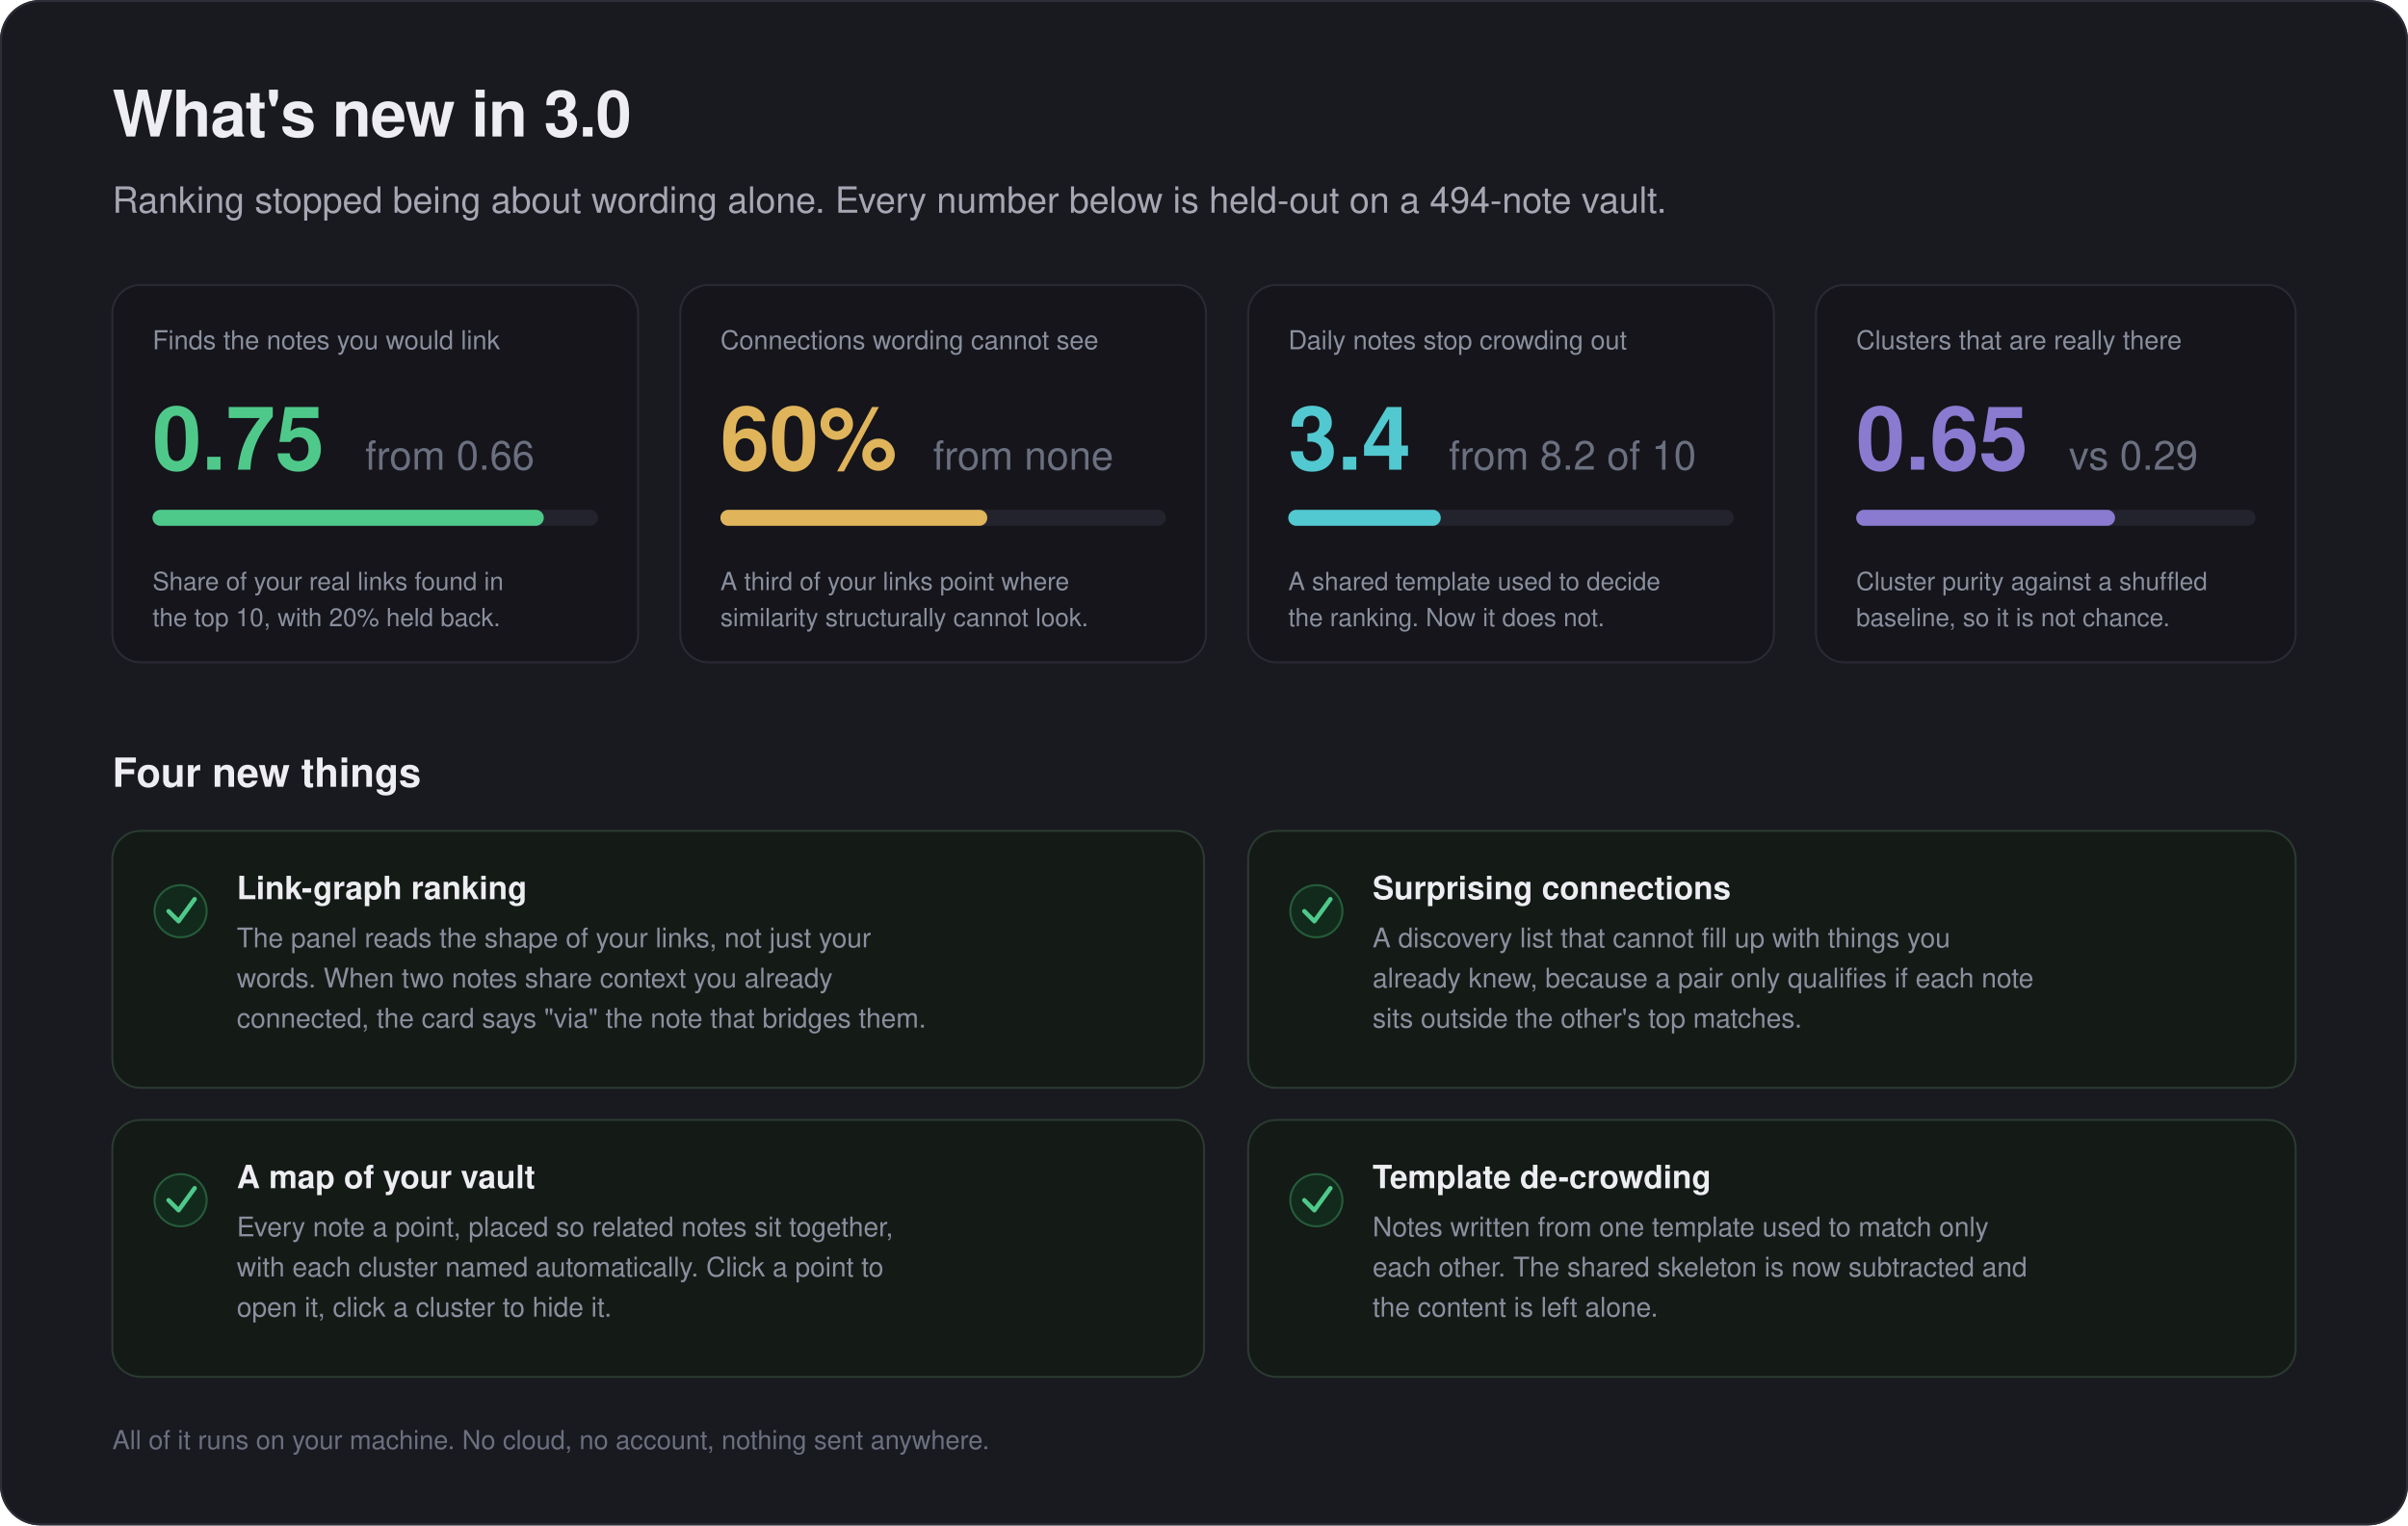
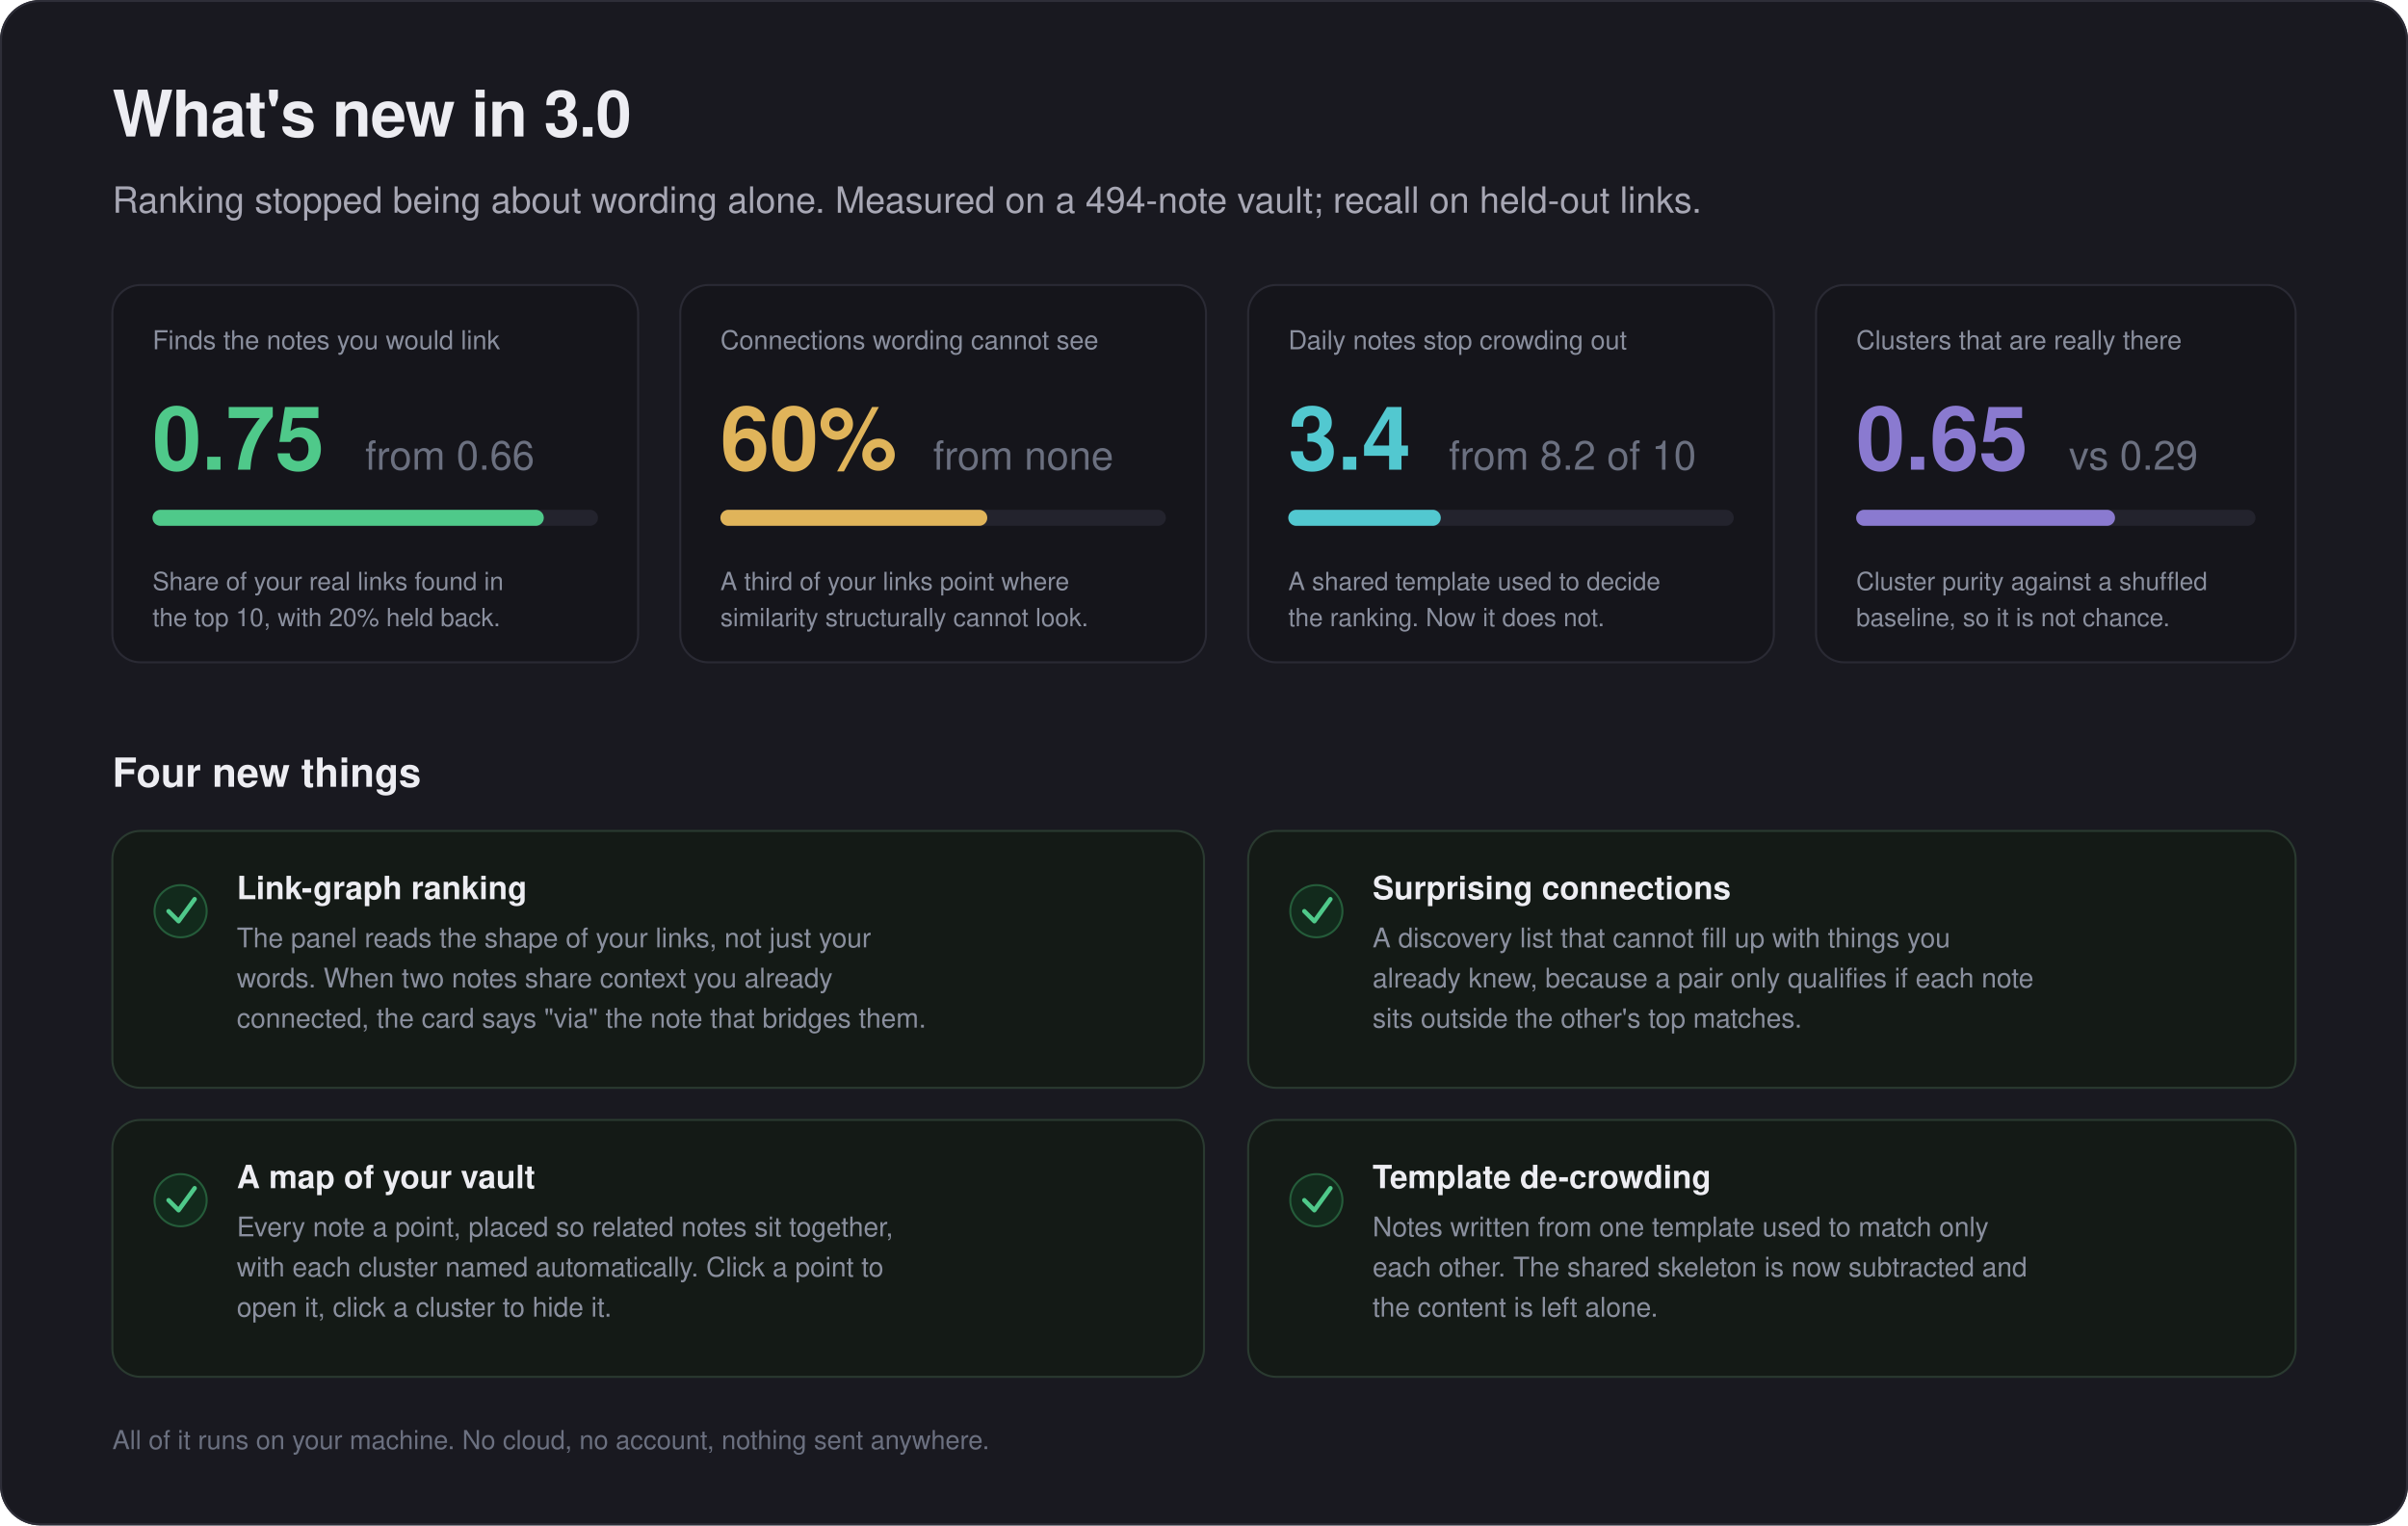
<svg xmlns="http://www.w3.org/2000/svg" viewBox="0 0 1200 760" font-family="-apple-system, BlinkMacSystemFont, 'Segoe UI', Helvetica, Arial, sans-serif">
  <rect width="1200" height="760" rx="20" fill="#191920" />
  <rect x="0.5" y="0.5" width="1199" height="759" rx="19.5" fill="none" stroke="#2e2e38" stroke-width="1" />
  <text x="56" y="68" fill="#ededf2" font-size="32" font-weight="600" letter-spacing="-0.4">What's new in 3.0</text>
-   <text x="56" y="106" fill="#a7a7b4" font-size="18">Ranking stopped being about wording alone. Every number below is held-out on a 494-note vault.</text>
+   <text x="56" y="106" fill="#a7a7b4" font-size="18">Ranking stopped being about wording alone. Measured on a 494-note vault; recall on held-out links.</text>
  <g transform="translate(56,142)">
    <g transform="translate(0,0)">
      <rect x="0" y="0" width="262" height="188" rx="14" fill="#15151b" stroke="#2a2a34" />
      <text x="20" y="32" fill="#8a8f9e" font-size="13">Finds the notes you would link</text>
      <text x="20" y="92" fill="#4fc98a" font-size="44" font-weight="600">0.75</text>
      <text x="126" y="92" fill="#6b7080" font-size="20">from 0.66</text>
      <rect x="20" y="112" width="222" height="8" rx="4" fill="#23232d" />
      <rect x="20" y="112" width="195" height="8" rx="4" fill="#4fc98a" />
      <text x="20" y="152" fill="#8a8f9e" font-size="12.5">Share of your real links found in</text>
      <text x="20" y="170" fill="#8a8f9e" font-size="12.5">the top 10, with 20% held back.</text>
    </g>
    <g transform="translate(283,0)">
      <rect x="0" y="0" width="262" height="188" rx="14" fill="#15151b" stroke="#2a2a34" />
      <text x="20" y="32" fill="#8a8f9e" font-size="13">Connections wording cannot see</text>
      <text x="20" y="92" fill="#e0b45a" font-size="44" font-weight="600">60%</text>
      <text x="126" y="92" fill="#6b7080" font-size="20">from none</text>
      <rect x="20" y="112" width="222" height="8" rx="4" fill="#23232d" />
      <rect x="20" y="112" width="133" height="8" rx="4" fill="#e0b45a" />
      <text x="20" y="152" fill="#8a8f9e" font-size="12.5">A third of your links point where</text>
      <text x="20" y="170" fill="#8a8f9e" font-size="12.5">similarity structurally cannot look.</text>
    </g>
    <g transform="translate(566,0)">
      <rect x="0" y="0" width="262" height="188" rx="14" fill="#15151b" stroke="#2a2a34" />
      <text x="20" y="32" fill="#8a8f9e" font-size="13">Daily notes stop crowding out</text>
      <text x="20" y="92" fill="#52c8d0" font-size="44" font-weight="600">3.4</text>
      <text x="100" y="92" fill="#6b7080" font-size="20">from 8.2 of 10</text>
      <rect x="20" y="112" width="222" height="8" rx="4" fill="#23232d" />
      <rect x="20" y="112" width="76" height="8" rx="4" fill="#52c8d0" />
      <text x="20" y="152" fill="#8a8f9e" font-size="12.5">A shared template used to decide</text>
      <text x="20" y="170" fill="#8a8f9e" font-size="12.5">the ranking. Now it does not.</text>
    </g>
    <g transform="translate(849,0)">
      <rect x="0" y="0" width="239" height="188" rx="14" fill="#15151b" stroke="#2a2a34" />
      <text x="20" y="32" fill="#8a8f9e" font-size="13">Clusters that are really there</text>
      <text x="20" y="92" fill="#8a7ad0" font-size="44" font-weight="600">0.65</text>
      <text x="126" y="92" fill="#6b7080" font-size="20">vs 0.29</text>
      <rect x="20" y="112" width="199" height="8" rx="4" fill="#23232d" />
      <rect x="20" y="112" width="129" height="8" rx="4" fill="#8a7ad0" />
      <text x="20" y="152" fill="#8a8f9e" font-size="12.5">Cluster purity against a shuffled</text>
      <text x="20" y="170" fill="#8a8f9e" font-size="12.5">baseline, so it is not chance.</text>
    </g>
  </g>
  <text x="56" y="392" fill="#ededf2" font-size="20" font-weight="600">Four new things</text>
  <g transform="translate(56,414)">
    <g transform="translate(0,0)">
      <rect x="0" y="0" width="544" height="128" rx="14" fill="#141a16" stroke="#2a3a30" />
      <circle cx="34" cy="40" r="13" fill="#122a1c" stroke="#255c3a" />
      <path d="M28 40 L33 45 L41 34" stroke="#4fc98a" stroke-width="2.2" fill="none" stroke-linecap="round" stroke-linejoin="round" />
      <text x="62" y="34" fill="#ededf2" font-size="16" font-weight="600">Link-graph ranking</text>
      <text x="62" y="58" fill="#8a8f9e" font-size="13.5">The panel reads the shape of your links, not just your</text>
      <text x="62" y="78" fill="#8a8f9e" font-size="13.5">words. When two notes share context you already</text>
      <text x="62" y="98" fill="#8a8f9e" font-size="13.5">connected, the card says "via" the note that bridges them.</text>
    </g>
    <g transform="translate(566,0)">
      <rect x="0" y="0" width="522" height="128" rx="14" fill="#141a16" stroke="#2a3a30" />
      <circle cx="34" cy="40" r="13" fill="#122a1c" stroke="#255c3a" />
      <path d="M28 40 L33 45 L41 34" stroke="#4fc98a" stroke-width="2.2" fill="none" stroke-linecap="round" stroke-linejoin="round" />
      <text x="62" y="34" fill="#ededf2" font-size="16" font-weight="600">Surprising connections</text>
      <text x="62" y="58" fill="#8a8f9e" font-size="13.5">A discovery list that cannot fill up with things you</text>
      <text x="62" y="78" fill="#8a8f9e" font-size="13.5">already knew, because a pair only qualifies if each note</text>
      <text x="62" y="98" fill="#8a8f9e" font-size="13.5">sits outside the other's top matches.</text>
    </g>
  </g>
  <g transform="translate(56,558)">
    <g transform="translate(0,0)">
      <rect x="0" y="0" width="544" height="128" rx="14" fill="#141a16" stroke="#2a3a30" />
      <circle cx="34" cy="40" r="13" fill="#122a1c" stroke="#255c3a" />
      <path d="M28 40 L33 45 L41 34" stroke="#4fc98a" stroke-width="2.2" fill="none" stroke-linecap="round" stroke-linejoin="round" />
      <text x="62" y="34" fill="#ededf2" font-size="16" font-weight="600">A map of your vault</text>
      <text x="62" y="58" fill="#8a8f9e" font-size="13.5">Every note a point, placed so related notes sit together,</text>
      <text x="62" y="78" fill="#8a8f9e" font-size="13.5">with each cluster named automatically. Click a point to</text>
      <text x="62" y="98" fill="#8a8f9e" font-size="13.5">open it, click a cluster to hide it.</text>
    </g>
    <g transform="translate(566,0)">
      <rect x="0" y="0" width="522" height="128" rx="14" fill="#141a16" stroke="#2a3a30" />
      <circle cx="34" cy="40" r="13" fill="#122a1c" stroke="#255c3a" />
      <path d="M28 40 L33 45 L41 34" stroke="#4fc98a" stroke-width="2.2" fill="none" stroke-linecap="round" stroke-linejoin="round" />
      <text x="62" y="34" fill="#ededf2" font-size="16" font-weight="600">Template de-crowding</text>
      <text x="62" y="58" fill="#8a8f9e" font-size="13.5">Notes written from one template used to match only</text>
      <text x="62" y="78" fill="#8a8f9e" font-size="13.5">each other. The shared skeleton is now subtracted and</text>
      <text x="62" y="98" fill="#8a8f9e" font-size="13.5">the content is left alone.</text>
    </g>
  </g>
  <text x="56" y="722" fill="#6b7080" font-size="13">All of it runs on your machine. No cloud, no account, nothing sent anywhere.</text>
</svg>
